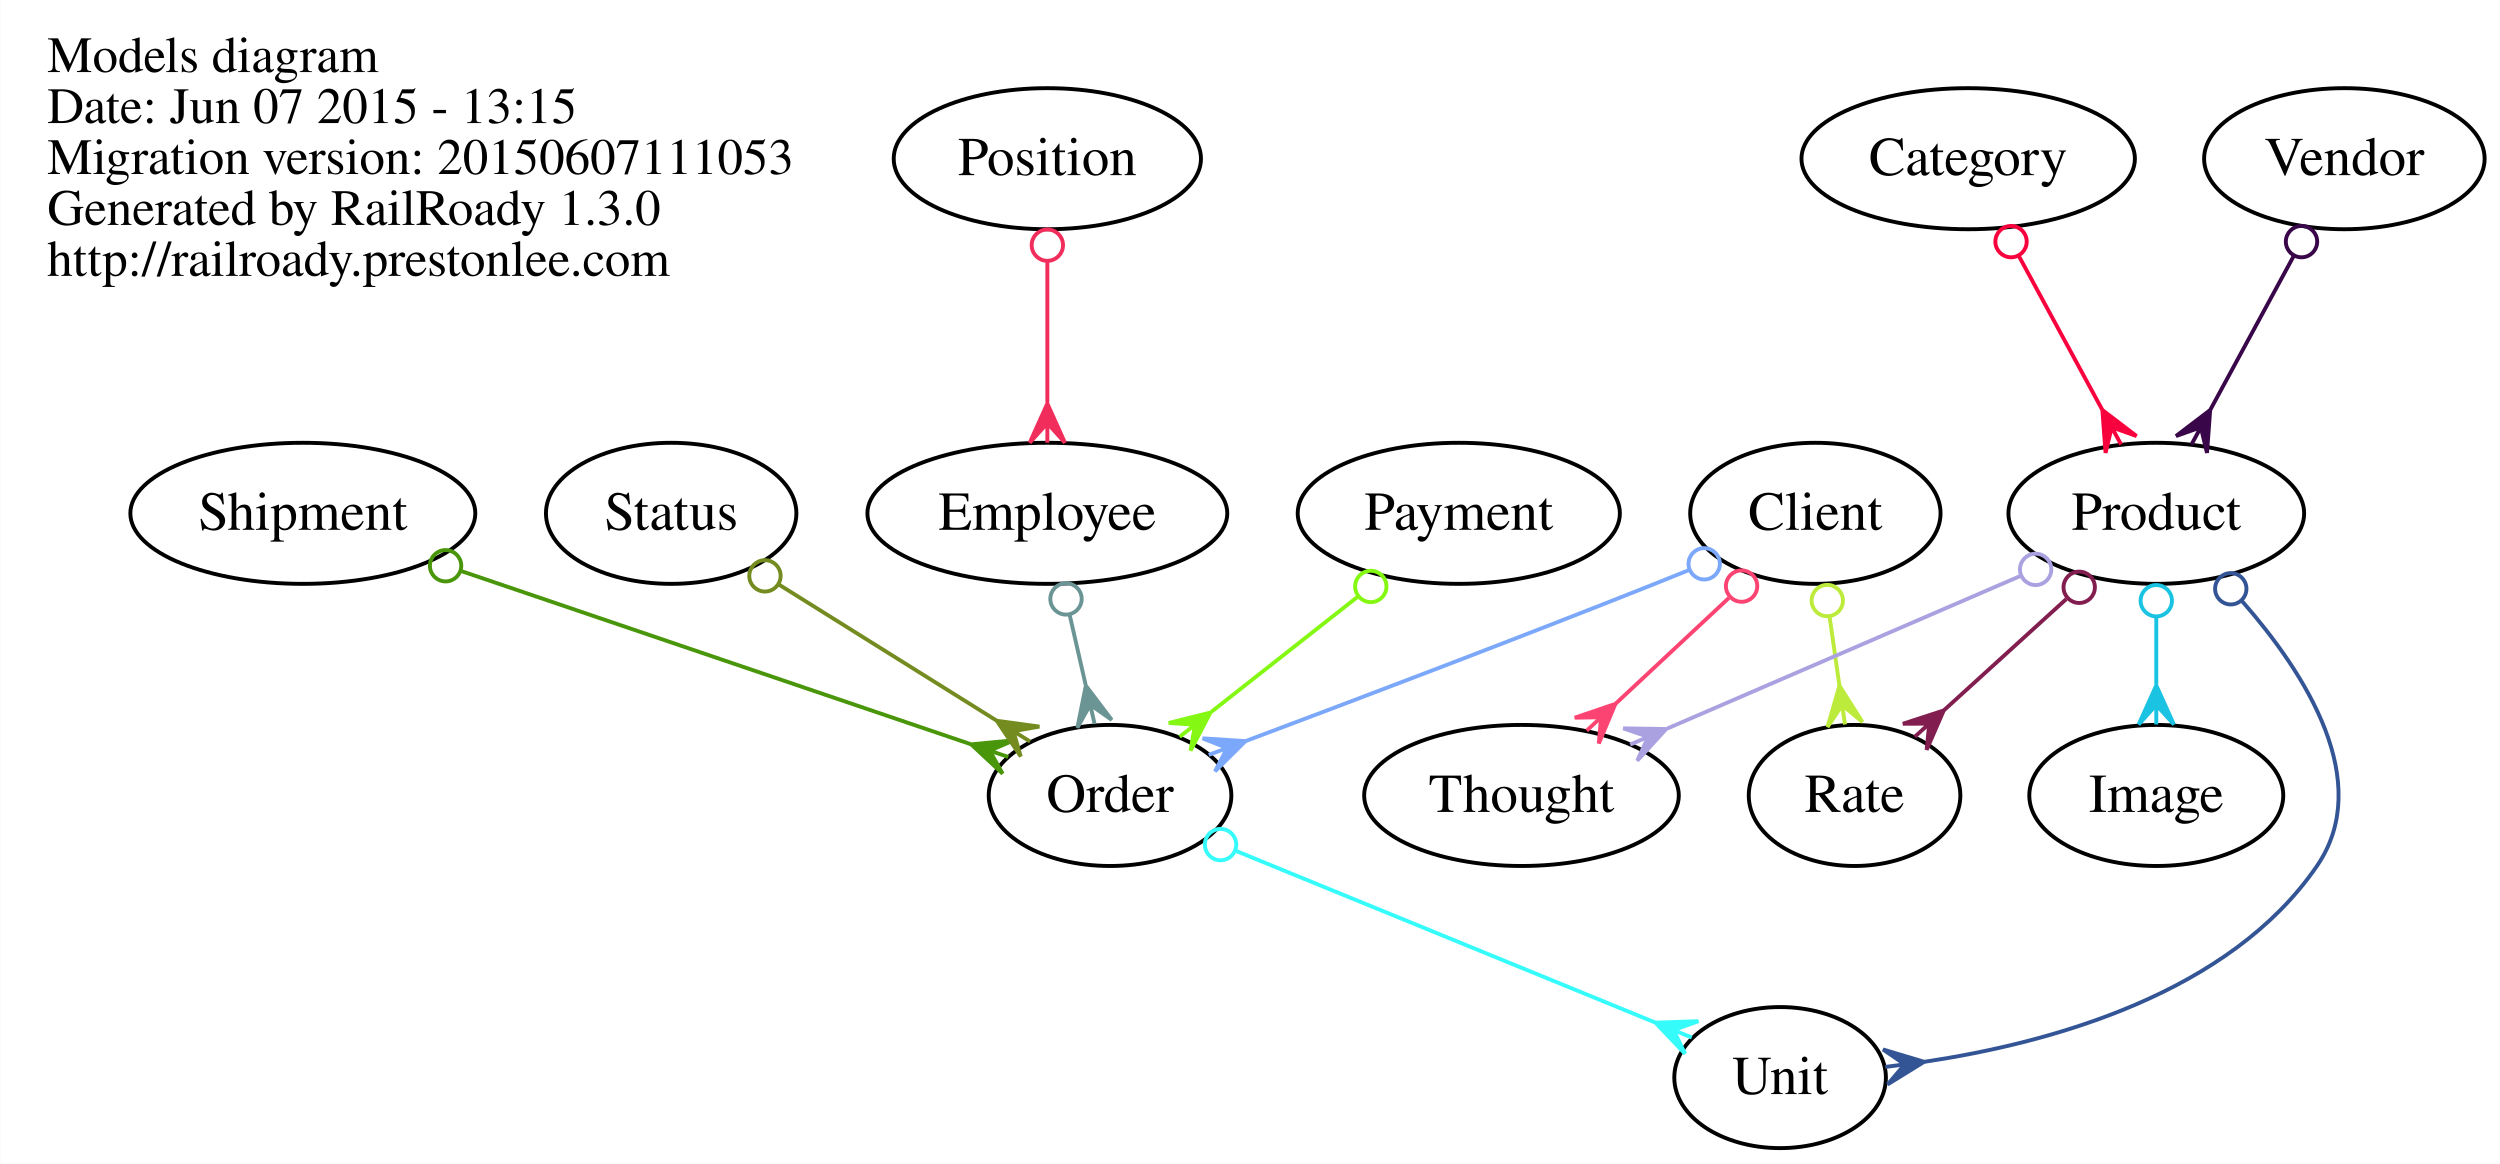
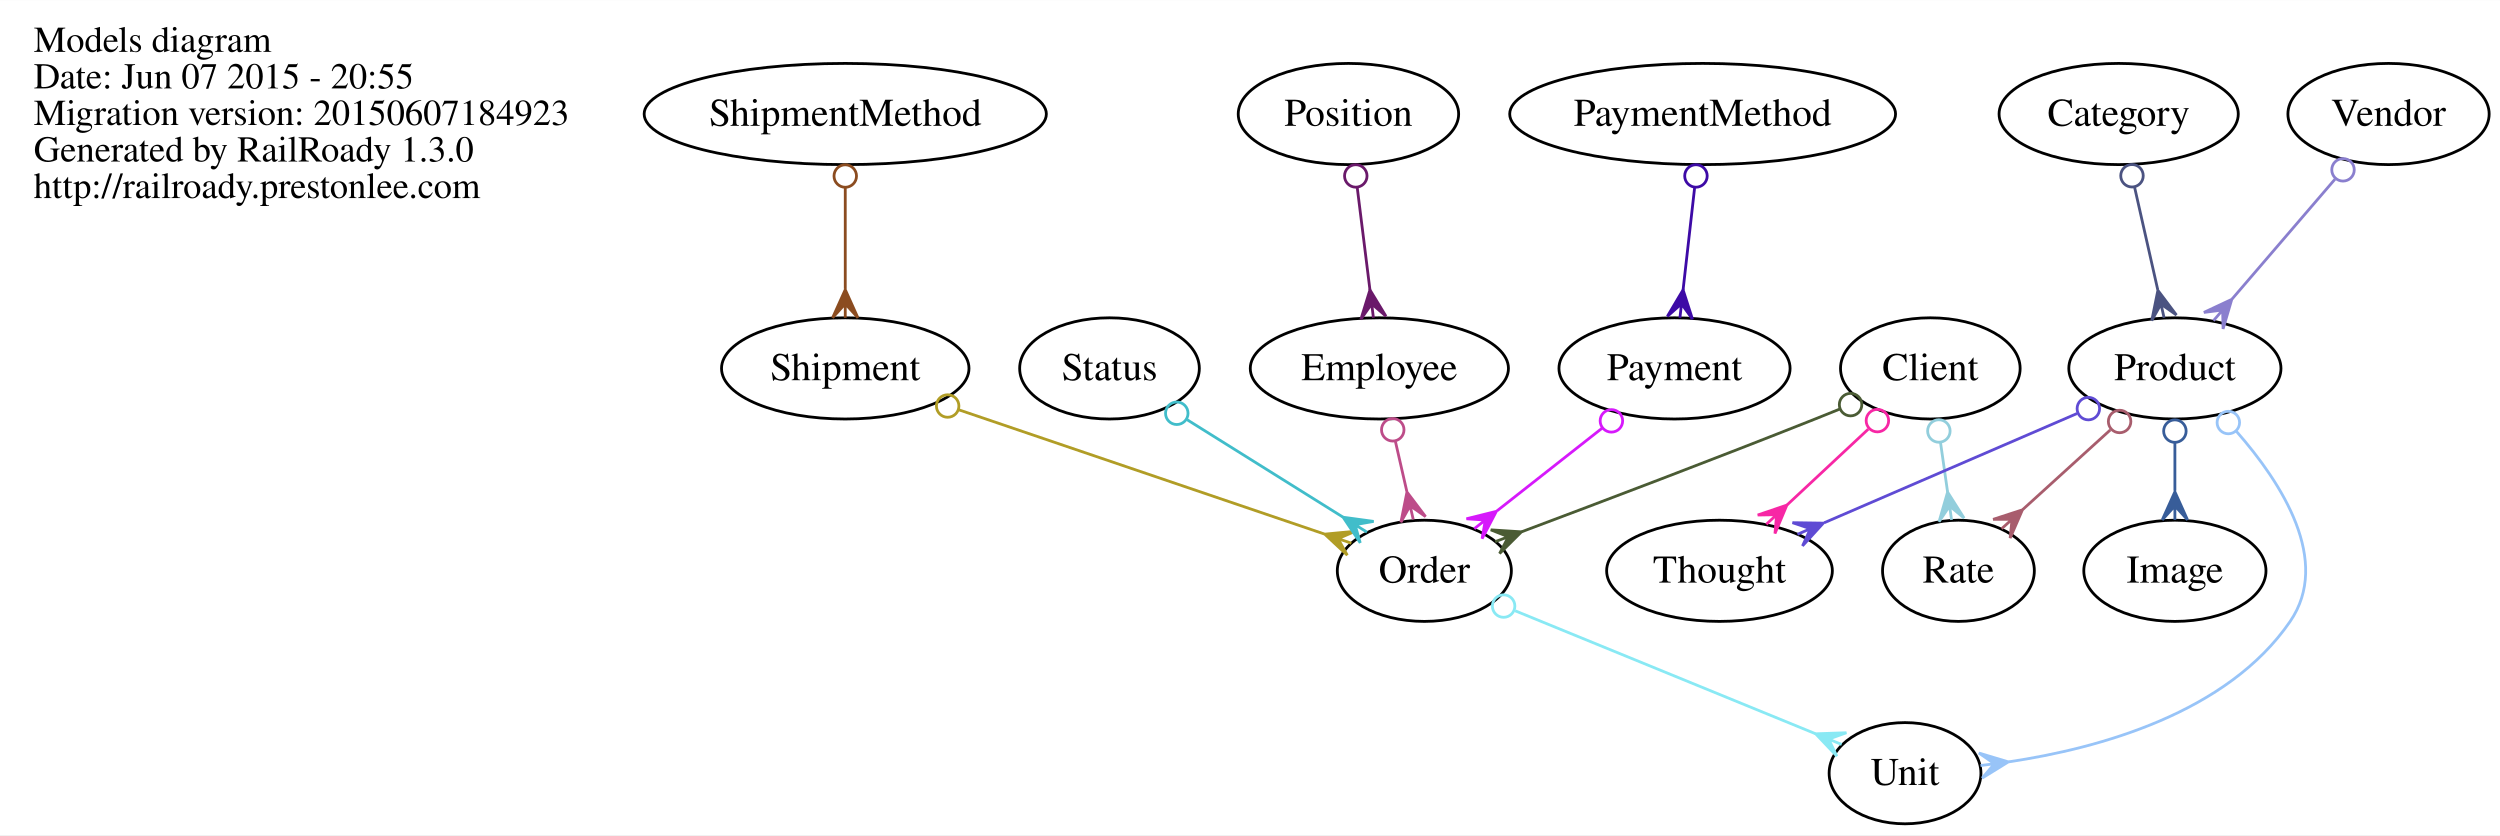
- <svg xmlns="http://www.w3.org/2000/svg" width="638pt" height="297pt" viewBox="0.00 0.00 637.86 297.00">
+ <svg xmlns="http://www.w3.org/2000/svg" width="889pt" height="297pt" viewBox="0.00 0.00 889.34 297.00">
  <g id="graph0" class="graph" transform="scale(1 1) rotate(0) translate(4 293)">
-     <polygon fill="white" stroke="none" points="-4,4 -4,-293 633.86,-293 633.86,4 -4,4" />
+     <polygon fill="white" stroke="none" points="-4,4 -4,-293 885.336,-293 885.336,4 -4,4" />
    <g id="node1" class="node">
      <text text-anchor="start" x="8" y="-274.6" font-family="Times,serif" font-size="13.00">Models diagram</text>
-       <text text-anchor="start" x="8" y="-261.6" font-family="Times,serif" font-size="13.00">Date: Jun 07 2015 - 13:15</text>
-       <text text-anchor="start" x="8" y="-248.6" font-family="Times,serif" font-size="13.00">Migration version: 20150607111053</text>
+       <text text-anchor="start" x="8" y="-261.6" font-family="Times,serif" font-size="13.00">Date: Jun 07 2015 - 20:55</text>
+       <text text-anchor="start" x="8" y="-248.6" font-family="Times,serif" font-size="13.00">Migration version: 20150607184923</text>
      <text text-anchor="start" x="8" y="-235.6" font-family="Times,serif" font-size="13.00">Generated by RailRoady 1.3.0</text>
      <text text-anchor="start" x="8" y="-222.6" font-family="Times,serif" font-size="13.00">http://railroady.prestonlee.com</text>
    </g>
    <g id="node2" class="node">
-       <ellipse fill="none" stroke="black" cx="498.212" cy="-252.5" rx="42.546" ry="18" />
-       <text text-anchor="middle" x="498.212" y="-248.3" font-family="Times,serif" font-size="14.00">Category</text>
+       <ellipse fill="none" stroke="black" cx="749.688" cy="-252.5" rx="42.546" ry="18" />
+       <text text-anchor="middle" x="749.688" y="-248.3" font-family="Times,serif" font-size="14.00">Category</text>
+     </g>
+     <g id="node10" class="node">
+       <ellipse fill="none" stroke="black" cx="769.688" cy="-162" rx="37.735" ry="18" />
+       <text text-anchor="middle" x="769.688" y="-157.8" font-family="Times,serif" font-size="14.00">Product</text>
+     </g>
+     <g id="edge1" class="edge">
+       <path fill="none" stroke="#4b5381" d="M755.314,-226.603C757.888,-215.215 760.943,-201.696 763.573,-190.057" />
+       <ellipse fill="none" stroke="#4b5381" cx="754.426" cy="-230.535" rx="4" ry="4" />
+       <polygon fill="#4b5381" stroke="#4b5381" points="763.639,-189.765 770.233,-181.003 764.741,-184.888 765.843,-180.011 765.843,-180.011 765.843,-180.011 764.741,-184.888 761.454,-179.019 763.639,-189.765 763.639,-189.765" />
+     </g>
+     <g id="node3" class="node">
+       <ellipse fill="none" stroke="black" cx="682.688" cy="-162" rx="31.948" ry="18" />
+       <text text-anchor="middle" x="682.688" y="-157.8" font-family="Times,serif" font-size="14.00">Client</text>
+     </g>
+     <g id="node6" class="node">
+       <ellipse fill="none" stroke="black" cx="502.688" cy="-90" rx="30.962" ry="18" />
+       <text text-anchor="middle" x="502.688" y="-85.8" font-family="Times,serif" font-size="14.00">Order</text>
+     </g>
+     <g id="edge2" class="edge">
+       <path fill="none" stroke="#4a5b34" d="M650.599,-147.592C647.591,-146.366 644.585,-145.153 641.688,-144 606.269,-129.908 565.486,-114.448 537.298,-103.881" />
+       <ellipse fill="none" stroke="#4a5b34" cx="654.318" cy="-149.118" rx="4" ry="4" />
+       <polygon fill="#4a5b34" stroke="#4a5b34" points="537.249,-103.863 529.46,-96.143 532.566,-102.11 527.883,-100.358 527.883,-100.358 527.883,-100.358 532.566,-102.11 526.306,-104.573 537.249,-103.863 537.249,-103.863" />
+     </g>
+     <g id="node11" class="node">
+       <ellipse fill="none" stroke="black" cx="692.688" cy="-90" rx="27" ry="18" />
+       <text text-anchor="middle" x="692.688" y="-85.8" font-family="Times,serif" font-size="14.00">Rate</text>
+     </g>
+     <g id="edge4" class="edge">
+       <path fill="none" stroke="#92cedc" d="M686.311,-135.64C687.128,-129.92 687.998,-123.828 688.825,-118.042" />
+       <ellipse fill="none" stroke="#92cedc" cx="685.725" cy="-139.737" rx="4" ry="4" />
+       <polygon fill="#92cedc" stroke="#92cedc" points="688.83,-118.004 694.699,-108.741 689.537,-113.054 690.244,-108.104 690.244,-108.104 690.244,-108.104 689.537,-113.054 685.789,-107.468 688.83,-118.004 688.83,-118.004" />
+     </g>
+     <g id="node15" class="node">
+       <ellipse fill="none" stroke="black" cx="607.688" cy="-90" rx="40.149" ry="18" />
+       <text text-anchor="middle" x="607.688" y="-85.8" font-family="Times,serif" font-size="14.00">Thought</text>
+     </g>
+     <g id="edge3" class="edge">
+       <path fill="none" stroke="#f727a5" d="M660.619,-140.403C651.556,-131.944 641.037,-122.126 631.775,-113.481" />
+       <ellipse fill="none" stroke="#f727a5" cx="663.858" cy="-143.426" rx="4" ry="4" />
+       <polygon fill="#f727a5" stroke="#f727a5" points="631.661,-113.375 627.421,-103.262 628.005,-109.963 624.35,-106.552 624.35,-106.552 624.35,-106.552 628.005,-109.963 621.28,-109.841 631.661,-113.375 631.661,-113.375" />
+     </g>
+     <g id="node4" class="node">
+       <ellipse fill="none" stroke="black" cx="486.688" cy="-162" rx="45.92" ry="18" />
+       <text text-anchor="middle" x="486.688" y="-157.8" font-family="Times,serif" font-size="14.00">Employee</text>
+     </g>
+     <g id="edge5" class="edge">
+       <path fill="none" stroke="#bd4c89" d="M492.405,-135.987C493.716,-130.249 495.117,-124.121 496.449,-118.293" />
+       <ellipse fill="none" stroke="#bd4c89" cx="491.452" cy="-140.156" rx="4" ry="4" />
+       <polygon fill="#bd4c89" stroke="#bd4c89" points="496.511,-118.024 503.126,-109.278 497.625,-113.15 498.739,-108.275 498.739,-108.275 498.739,-108.275 497.625,-113.15 494.352,-107.273 496.511,-118.024 496.511,-118.024" />
+     </g>
+     <g id="node5" class="node">
+       <ellipse fill="none" stroke="black" cx="769.688" cy="-90" rx="32.406" ry="18" />
+       <text text-anchor="middle" x="769.688" y="-85.8" font-family="Times,serif" font-size="14.00">Image</text>
+     </g>
+     <g id="node16" class="node">
+       <ellipse fill="none" stroke="black" cx="673.688" cy="-18" rx="27" ry="18" />
+       <text text-anchor="middle" x="673.688" y="-13.8" font-family="Times,serif" font-size="14.00">Unit</text>
+     </g>
+     <g id="edge6" class="edge">
+       <path fill="none" stroke="#89e9f4" d="M534.97,-75.785C565.592,-63.25 611.333,-44.525 641.818,-32.046" />
+       <ellipse fill="none" stroke="#89e9f4" cx="530.89" cy="-77.455" rx="4" ry="4" />
+       <polygon fill="#89e9f4" stroke="#89e9f4" points="641.887,-32.018 652.846,-32.394 646.514,-30.124 651.142,-28.23 651.142,-28.23 651.142,-28.23 646.514,-30.124 649.437,-24.065 641.887,-32.018 641.887,-32.018" />
+     </g>
+     <g id="node7" class="node">
+       <ellipse fill="none" stroke="black" cx="591.688" cy="-162" rx="41.109" ry="18" />
+       <text text-anchor="middle" x="591.688" y="-157.8" font-family="Times,serif" font-size="14.00">Payment</text>
+     </g>
+     <g id="edge7" class="edge">
+       <path fill="none" stroke="#d619fb" d="M565.934,-140.745C554.196,-131.512 540.328,-120.605 528.574,-111.36" />
+       <ellipse fill="none" stroke="#d619fb" cx="569.232" cy="-143.338" rx="4" ry="4" />
+       <polygon fill="#d619fb" stroke="#d619fb" points="528.309,-111.152 523.231,-101.433 524.379,-108.061 520.449,-104.97 520.449,-104.97 520.449,-104.97 524.379,-108.061 517.667,-108.507 528.309,-111.152 528.309,-111.152" />
+     </g>
+     <g id="node8" class="node">
+       <ellipse fill="none" stroke="black" cx="601.688" cy="-252.5" rx="68.63" ry="18" />
+       <text text-anchor="middle" x="601.688" y="-248.3" font-family="Times,serif" font-size="14.00">PaymentMethod</text>
+     </g>
+     <g id="edge8" class="edge">
+       <path fill="none" stroke="#3d0aa6" d="M598.828,-226.189C597.547,-214.855 596.036,-201.479 594.734,-189.958" />
+       <ellipse fill="none" stroke="#3d0aa6" cx="599.31" cy="-230.462" rx="4" ry="4" />
+       <polygon fill="#3d0aa6" stroke="#3d0aa6" points="594.733,-189.948 598.081,-179.506 594.171,-184.98 593.61,-180.011 593.61,-180.011 593.61,-180.011 594.171,-184.98 589.138,-180.517 594.733,-189.948 594.733,-189.948" />
    </g>
    <g id="node9" class="node">
-       <ellipse fill="none" stroke="black" cx="546.212" cy="-162" rx="37.735" ry="18" />
-       <text text-anchor="middle" x="546.212" y="-157.8" font-family="Times,serif" font-size="14.00">Product</text>
+       <ellipse fill="none" stroke="black" cx="475.688" cy="-252.5" rx="39.206" ry="18" />
+       <text text-anchor="middle" x="475.688" y="-248.3" font-family="Times,serif" font-size="14.00">Position</text>
    </g>
-     <g id="edge1" class="edge">
-       <path fill="none" stroke="#f7023d" d="M511.089,-227.757C517.67,-215.625 525.682,-200.851 532.392,-188.48" />
-       <ellipse fill="none" stroke="#f7023d" cx="509.147" cy="-231.338" rx="4" ry="4" />
-       <polygon fill="#f7023d" stroke="#f7023d" points="532.456,-188.362 541.179,-181.717 534.84,-183.967 537.224,-179.572 537.224,-179.572 537.224,-179.572 534.84,-183.967 533.268,-177.426 532.456,-188.362 532.456,-188.362" />
+     <g id="edge9" class="edge">
+       <path fill="none" stroke="#6a196a" d="M478.834,-226.189C480.242,-214.855 481.905,-201.479 483.337,-189.958" />
+       <ellipse fill="none" stroke="#6a196a" cx="478.302" cy="-230.467" rx="4" ry="4" />
+       <polygon fill="#6a196a" stroke="#6a196a" points="483.34,-189.935 489.039,-180.566 483.957,-184.973 484.573,-180.011 484.573,-180.011 484.573,-180.011 483.957,-184.973 480.108,-179.456 483.34,-189.935 483.34,-189.935" />
    </g>
-     <g id="node3" class="node">
-       <ellipse fill="none" stroke="black" cx="459.212" cy="-162" rx="31.948" ry="18" />
-       <text text-anchor="middle" x="459.212" y="-157.8" font-family="Times,serif" font-size="14.00">Client</text>
+     <g id="edge13" class="edge">
+       <path fill="none" stroke="#385d99" d="M769.688,-135.64C769.688,-130.063 769.688,-124.132 769.688,-118.476" />
+       <ellipse fill="none" stroke="#385d99" cx="769.688" cy="-139.697" rx="4" ry="4" />
+       <polygon fill="#385d99" stroke="#385d99" points="769.688,-118.104 774.188,-108.104 769.688,-113.104 769.688,-108.104 769.688,-108.104 769.688,-108.104 769.688,-113.104 765.188,-108.104 769.688,-118.104 769.688,-118.104" />
    </g>
-     <g id="node6" class="node">
-       <ellipse fill="none" stroke="black" cx="279.212" cy="-90" rx="30.962" ry="18" />
-       <text text-anchor="middle" x="279.212" y="-85.8" font-family="Times,serif" font-size="14.00">Order</text>
+     <g id="edge12" class="edge">
+       <path fill="none" stroke="#a85d6d" d="M746.722,-140.122C736.865,-131.161 725.376,-120.717 715.533,-111.769" />
+       <ellipse fill="none" stroke="#a85d6d" cx="750.02" cy="-143.12" rx="4" ry="4" />
+       <polygon fill="#a85d6d" stroke="#a85d6d" points="715.454,-111.697 711.082,-101.64 711.754,-108.333 708.054,-104.97 708.054,-104.97 708.054,-104.97 711.754,-108.333 705.027,-108.3 715.454,-111.697 715.454,-111.697" />
    </g>
-     <g id="edge2" class="edge">
-       <path fill="none" stroke="#7ba8fa" d="M427.123,-147.592C424.115,-146.366 421.109,-145.153 418.212,-144 382.793,-129.908 342.01,-114.448 313.822,-103.881" />
-       <ellipse fill="none" stroke="#7ba8fa" cx="430.842" cy="-149.118" rx="4" ry="4" />
-       <polygon fill="#7ba8fa" stroke="#7ba8fa" points="313.773,-103.863 305.984,-96.143 309.09,-102.11 304.407,-100.358 304.407,-100.358 304.407,-100.358 309.09,-102.11 302.83,-104.573 313.773,-103.863 313.773,-103.863" />
+     <g id="edge11" class="edge">
+       <path fill="none" stroke="#5f4bd4" d="M734.919,-145.977C708.435,-134.533 672.037,-118.805 644.955,-107.103" />
+       <ellipse fill="none" stroke="#5f4bd4" cx="738.901" cy="-147.697" rx="4" ry="4" />
+       <polygon fill="#5f4bd4" stroke="#5f4bd4" points="644.614,-106.956 637.219,-98.858 640.024,-104.973 635.434,-102.989 635.434,-102.989 635.434,-102.989 640.024,-104.973 633.649,-107.12 644.614,-106.956 644.614,-106.956" />
    </g>
-     <g id="node10" class="node">
-       <ellipse fill="none" stroke="black" cx="469.212" cy="-90" rx="27" ry="18" />
-       <text text-anchor="middle" x="469.212" y="-85.8" font-family="Times,serif" font-size="14.00">Rate</text>
+     <g id="edge10" class="edge">
+       <path fill="none" stroke="#98c4f8" d="M791.49,-139.7C807.944,-120.971 825.377,-93.433 810.688,-72 788.377,-39.446 742.977,-26.883 710.556,-22.037" />
+       <ellipse fill="none" stroke="#98c4f8" cx="788.699" cy="-142.745" rx="4" ry="4" />
+       <polygon fill="#98c4f8" stroke="#98c4f8" points="710.446,-22.023 701.118,-16.258 705.489,-21.371 700.531,-20.719 700.531,-20.719 700.531,-20.719 705.489,-21.371 699.945,-25.181 710.446,-22.023 710.446,-22.023" />
    </g>
-     <g id="edge4" class="edge">
-       <path fill="none" stroke="#bdeb3b" d="M462.835,-135.64C463.652,-129.92 464.522,-123.828 465.349,-118.042" />
-       <ellipse fill="none" stroke="#bdeb3b" cx="462.249" cy="-139.737" rx="4" ry="4" />
-       <polygon fill="#bdeb3b" stroke="#bdeb3b" points="465.354,-118.004 471.223,-108.741 466.061,-113.054 466.768,-108.104 466.768,-108.104 466.768,-108.104 466.061,-113.054 462.313,-107.468 465.354,-118.004 465.354,-118.004" />
+     <g id="node12" class="node">
+       <ellipse fill="none" stroke="black" cx="296.688" cy="-162" rx="44.016" ry="18" />
+       <text text-anchor="middle" x="296.688" y="-157.8" font-family="Times,serif" font-size="14.00">Shipment</text>
+     </g>
+     <g id="edge14" class="edge">
+       <path fill="none" stroke="#b19d26" d="M337.045,-147.286C374.868,-134.434 430.862,-115.407 467.066,-103.104" />
+       <ellipse fill="none" stroke="#b19d26" cx="333.116" cy="-148.621" rx="4" ry="4" />
+       <polygon fill="#b19d26" stroke="#b19d26" points="467.253,-103.041 478.169,-104.084 471.987,-101.432 476.722,-99.823 476.722,-99.823 476.722,-99.823 471.987,-101.432 475.274,-95.563 467.253,-103.041 467.253,-103.041" />
    </g>
    <g id="node13" class="node">
-       <ellipse fill="none" stroke="black" cx="384.212" cy="-90" rx="40.149" ry="18" />
-       <text text-anchor="middle" x="384.212" y="-85.8" font-family="Times,serif" font-size="14.00">Thought</text>
+       <ellipse fill="none" stroke="black" cx="296.688" cy="-252.5" rx="71.538" ry="18" />
+       <text text-anchor="middle" x="296.688" y="-248.3" font-family="Times,serif" font-size="14.00">ShipmentMethod</text>
    </g>
-     <g id="edge3" class="edge">
-       <path fill="none" stroke="#fc4473" d="M437.143,-140.403C428.08,-131.944 417.561,-122.126 408.299,-113.481" />
-       <ellipse fill="none" stroke="#fc4473" cx="440.382" cy="-143.426" rx="4" ry="4" />
-       <polygon fill="#fc4473" stroke="#fc4473" points="408.185,-113.375 403.945,-103.262 404.529,-109.963 400.874,-106.552 400.874,-106.552 400.874,-106.552 404.529,-109.963 397.804,-109.841 408.185,-113.375 408.185,-113.375" />
-     </g>
-     <g id="node4" class="node">
-       <ellipse fill="none" stroke="black" cx="263.212" cy="-162" rx="45.92" ry="18" />
-       <text text-anchor="middle" x="263.212" y="-157.8" font-family="Times,serif" font-size="14.00">Employee</text>
-     </g>
-     <g id="edge5" class="edge">
-       <path fill="none" stroke="#6b9495" d="M268.929,-135.987C270.24,-130.249 271.641,-124.121 272.973,-118.293" />
-       <ellipse fill="none" stroke="#6b9495" cx="267.976" cy="-140.156" rx="4" ry="4" />
-       <polygon fill="#6b9495" stroke="#6b9495" points="273.035,-118.024 279.65,-109.278 274.149,-113.15 275.263,-108.275 275.263,-108.275 275.263,-108.275 274.149,-113.15 270.876,-107.273 273.035,-118.024 273.035,-118.024" />
-     </g>
-     <g id="node5" class="node">
-       <ellipse fill="none" stroke="black" cx="546.212" cy="-90" rx="32.406" ry="18" />
-       <text text-anchor="middle" x="546.212" y="-85.8" font-family="Times,serif" font-size="14.00">Image</text>
+     <g id="edge15" class="edge">
+       <path fill="none" stroke="#8b4c20" d="M296.688,-226.189C296.688,-214.971 296.688,-201.752 296.688,-190.311" />
+       <ellipse fill="none" stroke="#8b4c20" cx="296.688" cy="-230.436" rx="4" ry="4" />
+       <polygon fill="#8b4c20" stroke="#8b4c20" points="296.688,-190.011 301.188,-180.011 296.688,-185.011 296.688,-180.011 296.688,-180.011 296.688,-180.011 296.688,-185.011 292.188,-180.011 296.688,-190.011 296.688,-190.011" />
    </g>
    <g id="node14" class="node">
-       <ellipse fill="none" stroke="black" cx="450.212" cy="-18" rx="27" ry="18" />
-       <text text-anchor="middle" x="450.212" y="-13.8" font-family="Times,serif" font-size="14.00">Unit</text>
+       <ellipse fill="none" stroke="black" cx="390.688" cy="-162" rx="31.957" ry="18" />
+       <text text-anchor="middle" x="390.688" y="-157.8" font-family="Times,serif" font-size="14.00">Status</text>
    </g>
-     <g id="edge6" class="edge">
-       <path fill="none" stroke="#36fbfb" d="M311.494,-75.785C342.116,-63.25 387.857,-44.525 418.342,-32.046" />
-       <ellipse fill="none" stroke="#36fbfb" cx="307.414" cy="-77.455" rx="4" ry="4" />
-       <polygon fill="#36fbfb" stroke="#36fbfb" points="418.411,-32.018 429.37,-32.394 423.038,-30.124 427.665,-28.23 427.665,-28.23 427.665,-28.23 423.038,-30.124 425.961,-24.065 418.411,-32.018 418.411,-32.018" />
+     <g id="edge16" class="edge">
+       <path fill="none" stroke="#41bdca" d="M418.209,-143.799C435.082,-133.254 456.654,-119.771 473.776,-109.07" />
+       <ellipse fill="none" stroke="#41bdca" cx="414.622" cy="-146.041" rx="4" ry="4" />
+       <polygon fill="#41bdca" stroke="#41bdca" points="473.795,-109.058 484.66,-107.574 478.035,-106.408 482.275,-103.758 482.275,-103.758 482.275,-103.758 478.035,-106.408 479.89,-99.942 473.795,-109.058 473.795,-109.058" />
    </g>
-     <g id="node7" class="node">
-       <ellipse fill="none" stroke="black" cx="368.212" cy="-162" rx="41.109" ry="18" />
-       <text text-anchor="middle" x="368.212" y="-157.8" font-family="Times,serif" font-size="14.00">Payment</text>
+     <g id="node17" class="node">
+       <ellipse fill="none" stroke="black" cx="845.688" cy="-252.5" rx="35.797" ry="18" />
+       <text text-anchor="middle" x="845.688" y="-248.3" font-family="Times,serif" font-size="14.00">Vendor</text>
    </g>
-     <g id="edge7" class="edge">
-       <path fill="none" stroke="#84f813" d="M342.458,-140.745C330.72,-131.512 316.852,-120.605 305.098,-111.36" />
-       <ellipse fill="none" stroke="#84f813" cx="345.756" cy="-143.338" rx="4" ry="4" />
-       <polygon fill="#84f813" stroke="#84f813" points="304.833,-111.152 299.755,-101.433 300.903,-108.061 296.973,-104.97 296.973,-104.97 296.973,-104.97 300.903,-108.061 294.191,-108.507 304.833,-111.152 304.833,-111.152" />
-     </g>
-     <g id="node8" class="node">
-       <ellipse fill="none" stroke="black" cx="263.212" cy="-252.5" rx="39.206" ry="18" />
-       <text text-anchor="middle" x="263.212" y="-248.3" font-family="Times,serif" font-size="14.00">Position</text>
-     </g>
-     <g id="edge8" class="edge">
-       <path fill="none" stroke="#f12d5b" d="M263.212,-226.189C263.212,-214.971 263.212,-201.752 263.212,-190.311" />
-       <ellipse fill="none" stroke="#f12d5b" cx="263.212" cy="-230.436" rx="4" ry="4" />
-       <polygon fill="#f12d5b" stroke="#f12d5b" points="263.212,-190.011 267.712,-180.011 263.212,-185.011 263.212,-180.011 263.212,-180.011 263.212,-180.011 263.212,-185.011 258.712,-180.011 263.212,-190.011 263.212,-190.011" />
-     </g>
-     <g id="edge12" class="edge">
-       <path fill="none" stroke="#1ac3e1" d="M546.212,-135.64C546.212,-130.063 546.212,-124.132 546.212,-118.476" />
-       <ellipse fill="none" stroke="#1ac3e1" cx="546.212" cy="-139.697" rx="4" ry="4" />
-       <polygon fill="#1ac3e1" stroke="#1ac3e1" points="546.212,-118.104 550.712,-108.104 546.212,-113.104 546.212,-108.104 546.212,-108.104 546.212,-108.104 546.212,-113.104 541.712,-108.104 546.212,-118.104 546.212,-118.104" />
-     </g>
-     <g id="edge11" class="edge">
-       <path fill="none" stroke="#821d4f" d="M523.246,-140.122C513.389,-131.161 501.9,-120.717 492.057,-111.769" />
-       <ellipse fill="none" stroke="#821d4f" cx="526.544" cy="-143.12" rx="4" ry="4" />
-       <polygon fill="#821d4f" stroke="#821d4f" points="491.978,-111.697 487.605,-101.64 488.278,-108.333 484.578,-104.97 484.578,-104.97 484.578,-104.97 488.278,-108.333 481.551,-108.3 491.978,-111.697 491.978,-111.697" />
-     </g>
-     <g id="edge10" class="edge">
-       <path fill="none" stroke="#aaa1e1" d="M511.443,-145.977C484.959,-134.533 448.561,-118.805 421.479,-107.103" />
-       <ellipse fill="none" stroke="#aaa1e1" cx="515.425" cy="-147.697" rx="4" ry="4" />
-       <polygon fill="#aaa1e1" stroke="#aaa1e1" points="421.138,-106.956 413.743,-98.858 416.548,-104.973 411.958,-102.989 411.958,-102.989 411.958,-102.989 416.548,-104.973 410.173,-107.12 421.138,-106.956 421.138,-106.956" />
-     </g>
-     <g id="edge9" class="edge">
-       <path fill="none" stroke="#345595" d="M568.014,-139.7C584.468,-120.971 601.901,-93.433 587.212,-72 564.901,-39.446 519.501,-26.883 487.08,-22.037" />
-       <ellipse fill="none" stroke="#345595" cx="565.223" cy="-142.745" rx="4" ry="4" />
-       <polygon fill="#345595" stroke="#345595" points="486.97,-22.023 477.642,-16.258 482.013,-21.371 477.055,-20.719 477.055,-20.719 477.055,-20.719 482.013,-21.371 476.469,-25.181 486.97,-22.023 486.97,-22.023" />
-     </g>
-     <g id="node11" class="node">
-       <ellipse fill="none" stroke="black" cx="73.212" cy="-162" rx="44.016" ry="18" />
-       <text text-anchor="middle" x="73.212" y="-157.8" font-family="Times,serif" font-size="14.00">Shipment</text>
-     </g>
-     <g id="edge13" class="edge">
-       <path fill="none" stroke="#49960b" d="M113.569,-147.286C151.392,-134.434 207.386,-115.407 243.59,-103.104" />
-       <ellipse fill="none" stroke="#49960b" cx="109.64" cy="-148.621" rx="4" ry="4" />
-       <polygon fill="#49960b" stroke="#49960b" points="243.777,-103.041 254.693,-104.084 248.511,-101.432 253.246,-99.823 253.246,-99.823 253.246,-99.823 248.511,-101.432 251.798,-95.563 243.777,-103.041 243.777,-103.041" />
-     </g>
-     <g id="node12" class="node">
-       <ellipse fill="none" stroke="black" cx="167.212" cy="-162" rx="31.957" ry="18" />
-       <text text-anchor="middle" x="167.212" y="-157.8" font-family="Times,serif" font-size="14.00">Status</text>
-     </g>
-     <g id="edge14" class="edge">
-       <path fill="none" stroke="#748c1f" d="M194.733,-143.799C211.606,-133.254 233.178,-119.771 250.3,-109.07" />
-       <ellipse fill="none" stroke="#748c1f" cx="191.146" cy="-146.041" rx="4" ry="4" />
-       <polygon fill="#748c1f" stroke="#748c1f" points="250.319,-109.058 261.184,-107.574 254.559,-106.408 258.799,-103.758 258.799,-103.758 258.799,-103.758 254.559,-106.408 256.414,-99.942 250.319,-109.058 250.319,-109.058" />
-     </g>
-     <g id="node15" class="node">
-       <ellipse fill="none" stroke="black" cx="594.212" cy="-252.5" rx="35.797" ry="18" />
-       <text text-anchor="middle" x="594.212" y="-248.3" font-family="Times,serif" font-size="14.00">Vendor</text>
-     </g>
-     <g id="edge15" class="edge">
-       <path fill="none" stroke="#390749" d="M581.334,-227.757C574.754,-215.625 566.741,-200.851 560.031,-188.48" />
-       <ellipse fill="none" stroke="#390749" cx="583.276" cy="-231.338" rx="4" ry="4" />
-       <polygon fill="#390749" stroke="#390749" points="559.967,-188.362 559.155,-177.426 557.583,-183.967 555.2,-179.572 555.2,-179.572 555.2,-179.572 557.583,-183.967 551.244,-181.717 559.967,-188.362 559.967,-188.362" />
+     <g id="edge17" class="edge">
+       <path fill="none" stroke="#8a7fce" d="M826.627,-229.304C815.493,-216.339 801.444,-199.979 790.087,-186.754" />
+       <ellipse fill="none" stroke="#8a7fce" cx="829.494" cy="-232.643" rx="4" ry="4" />
+       <polygon fill="#8a7fce" stroke="#8a7fce" points="789.929,-186.57 786.828,-176.052 786.671,-182.777 783.414,-178.983 783.414,-178.983 783.414,-178.983 786.671,-182.777 780,-181.915 789.929,-186.57 789.929,-186.57" />
    </g>
  </g>
</svg>
